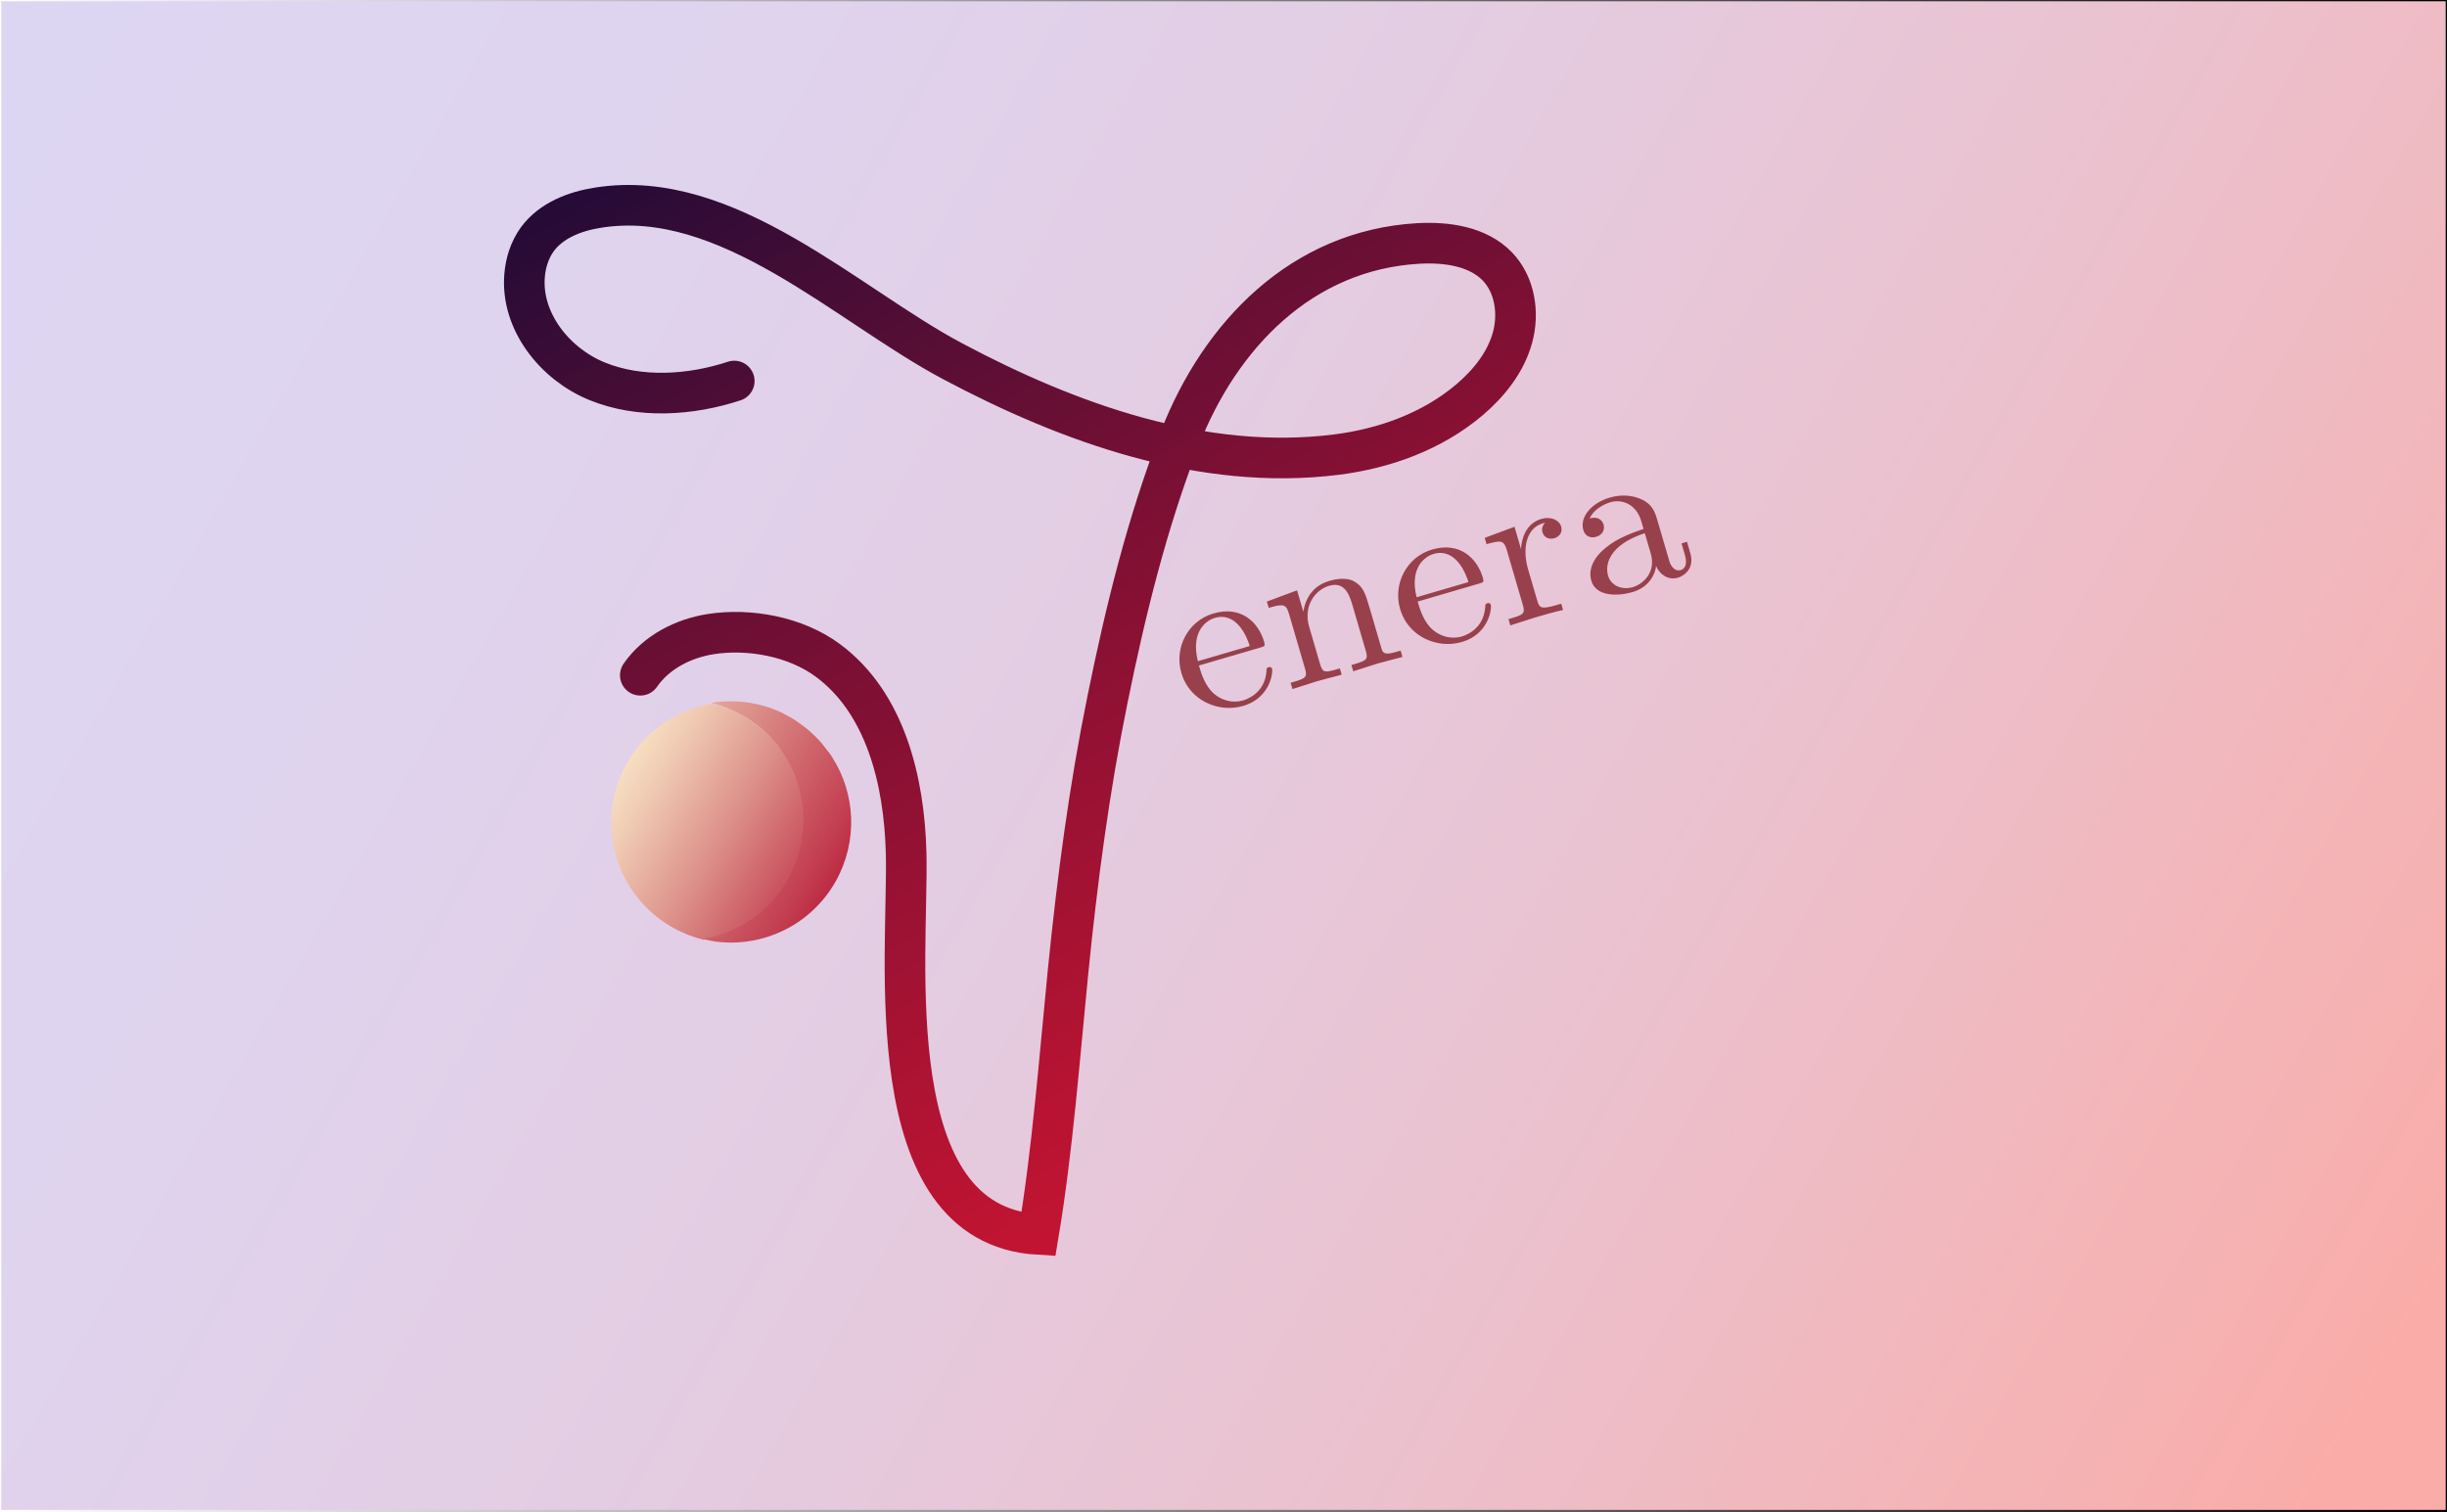
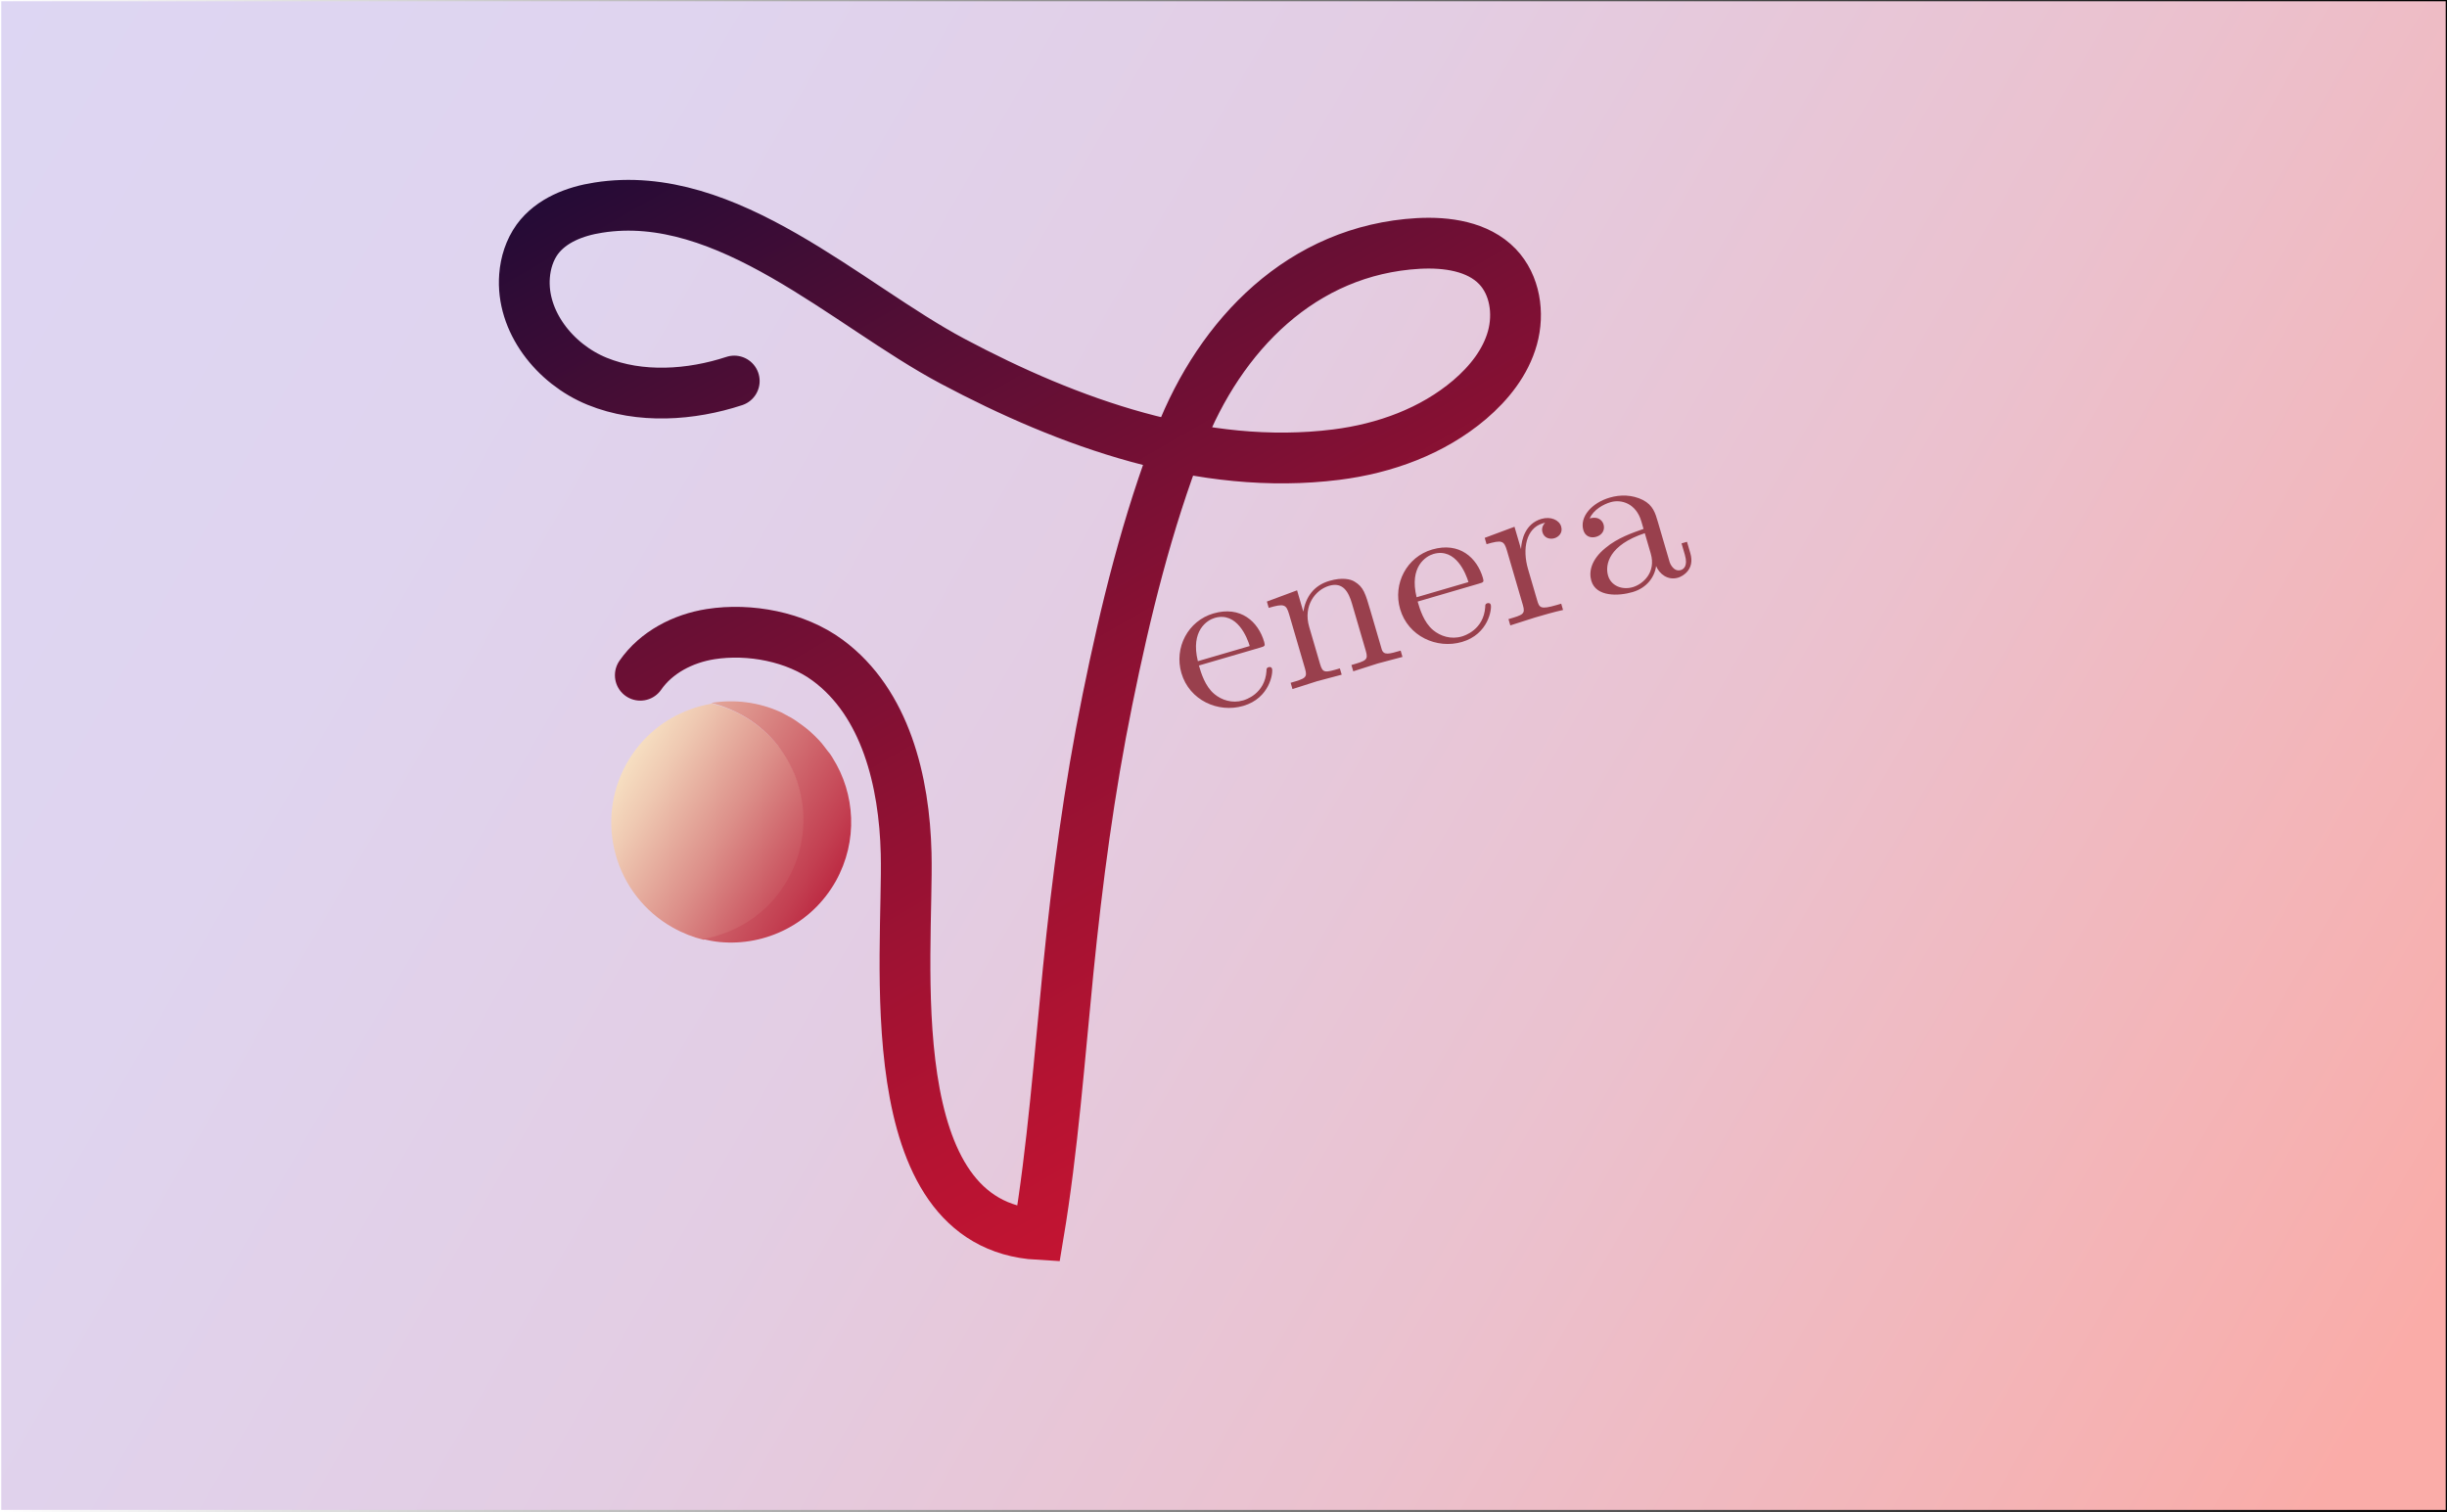
<svg xmlns="http://www.w3.org/2000/svg" version="1.1" id="MainLogo" x="0px" y="0px" viewBox="0 0 963.8 595.3" style="enable-background:new 0 0 963.8 595.3;" xml:space="preserve">
  <style type="text/css">
	.st0{fill:url(#SVGID_1_);stroke:url(#SVGID_2_);stroke-miterlimit:10;}
	.st1{fill:url(#SVGID_3_);}
	.st2{fill:url(#SVGID_4_);}
- 	.st3{fill:none;stroke:url(#V_1_);stroke-width:16;stroke-linecap:round;stroke-miterlimit:10;}
+ 	.st3{fill:none;stroke:url(#V_1_);stroke-width:20;stroke-linecap:round;stroke-miterlimit:10;}
	.st4{fill:#99404D;}
	.st5{font-family:'CambriaMath';}
	.st6{font-size:83.326px;}
</style>
  <g id="Layer_3">
    <linearGradient id="SVGID_1_" gradientUnits="userSpaceOnUse" x1="962.695" y1="20.043" x2="-19.651" y2="587.201" gradientTransform="matrix(1 0 0 -1 0 595.2756)">
      <stop offset="2.930000e-02" style="stop-color:#FAACA8" />
      <stop offset="9.300000e-02" style="stop-color:#F6B1B1" />
      <stop offset="0.323" style="stop-color:#EBC1CE" />
      <stop offset="0.553" style="stop-color:#E3CDE3" />
      <stop offset="0.78" style="stop-color:#DFD4EF" />
      <stop offset="1" style="stop-color:#DDD6F3" />
    </linearGradient>
    <linearGradient id="SVGID_2_" gradientUnits="userSpaceOnUse" x1="-0.5" y1="297.636" x2="964.28" y2="297.636" gradientTransform="matrix(1 0 0 -1 0 595.2756)">
      <stop offset="0" style="stop-color:#FFFFFF" />
      <stop offset="1" style="stop-color:#000000" />
    </linearGradient>
    <rect y="0" class="st0" width="963.8" height="595.3" />
  </g>
  <g id="logo">
    <g id="Planet">
      <linearGradient id="SVGID_3_" gradientUnits="userSpaceOnUse" x1="253.111" y1="352.026" x2="300.231" y2="226.082" gradientTransform="matrix(0.7782 -0.628 -0.628 -0.7782 251.9468 721.6976)">
        <stop offset="1.281658e-06" style="stop-color:#FFFBD5" />
        <stop offset="9.550000e-02" style="stop-color:#FBEDCB" />
        <stop offset="0.275" style="stop-color:#EFC9B2" />
        <stop offset="0.519" style="stop-color:#DC8F89" />
        <stop offset="0.815" style="stop-color:#C33F51" />
        <stop offset="1" style="stop-color:#B51534" />
        <stop offset="1" style="stop-color:#B20A2C" />
        <stop offset="1" style="stop-color:#DD1818" />
        <stop offset="1" style="stop-color:#B20A2C" />
      </linearGradient>
      <path class="st1" d="M280.5,277.2c15.7,3.8,29.1,15.6,34.2,32.2c7.7,25-6.4,51.6-31.4,59.3c-2.1,0.6-4.1,1.1-6.2,1.5    c-4.1-1-8.2-2.6-12.1-4.8c-22.8-12.8-31-41.7-18.2-64.6c11.5-20.6,36.1-29.2,57.6-21.4C296.7,276.7,288.5,275.9,280.5,277.2z" />
      <linearGradient id="SVGID_4_" gradientUnits="userSpaceOnUse" x1="243.369" y1="381.735" x2="301.563" y2="226.194" gradientTransform="matrix(0.7782 -0.628 -0.628 -0.7782 251.9468 721.6976)">
        <stop offset="9.550000e-02" style="stop-color:#FBEDCB" />
        <stop offset="0.275" style="stop-color:#EFC9B2" />
        <stop offset="0.519" style="stop-color:#DC8F89" />
        <stop offset="0.826" style="stop-color:#C33F51" />
        <stop offset="1" style="stop-color:#B20A2C" />
        <stop offset="1" style="stop-color:#DD1818" />
        <stop offset="1" style="stop-color:#B20A2C" />
      </linearGradient>
      <path class="st2" d="M326.2,296.1c0.1,0.1,0.1,0.2,0.2,0.2c0.2,0.3,0.4,0.5,0.6,0.8c0.1,0.1,0.2,0.2,0.2,0.3    c0.2,0.3,0.4,0.6,0.6,0.9c0.1,0.1,0.1,0.2,0.1,0.2c9,14.2,10.1,32.8,1.3,48.6c-9.5,16.9-27.7,25.7-45.7,24    c-0.6-0.1-1.2-0.1-1.7-0.2c-0.6-0.1-1.2-0.2-1.8-0.3c-0.5-0.1-0.9-0.2-1.4-0.3c-0.2,0-0.4-0.1-0.5-0.1c-0.4-0.1-0.9-0.2-1.3-0.3    c2.1-0.3,4.1-0.8,6.2-1.5c5-1.5,9.7-3.9,13.9-6.9c4.1-3,7.7-6.6,10.6-10.7c2.9-4.1,5.2-8.6,6.7-13.3c1.9-5.9,2.6-12.3,2.1-18.5    c-0.6-6.3-2.3-12.4-5.3-18c-1.4-2.7-3.1-5.2-4.9-7.6c-3.3-4.1-7.3-7.7-11.8-10.5c-4.4-2.7-9.2-4.8-14.2-6    c9.2-1.5,18.6-0.3,27.1,3.5c0.5,0.2,0.9,0.4,1.4,0.7c0.4,0.2,0.8,0.4,1.1,0.6c0.2,0.1,0.5,0.2,0.7,0.4c0.2,0.1,0.4,0.2,0.6,0.3    c0.1,0.1,0.3,0.1,0.4,0.2c0.4,0.3,0.9,0.5,1.3,0.8c0.4,0.3,0.8,0.5,1.2,0.8c0,0,0.1,0,0.1,0.1c0.4,0.3,0.9,0.6,1.3,0.9    c0.9,0.6,1.7,1.3,2.5,1.9c0.4,0.3,0.8,0.7,1.2,1c0.5,0.5,1.1,1,1.6,1.5c0.4,0.3,0.7,0.7,1,1c0.2,0.2,0.3,0.3,0.5,0.5    c0.4,0.4,0.8,0.8,1.1,1.2c0.1,0.1,0.2,0.2,0.3,0.3C324.5,293.9,325.4,295,326.2,296.1z" />
    </g>
-     <linearGradient id="V_1_" gradientUnits="userSpaceOnUse" x1="553.841" y1="180.406" x2="324.324" y2="577.942" gradientTransform="matrix(1 0 0 -1 0 595.2756)">
+     <linearGradient id="V_1_" gradientUnits="userSpaceOnUse" x1="555.17" y1="178.105" x2="323.324" y2="579.674" gradientTransform="matrix(1 0 0 -1 0 595.2756)">
      <stop offset="8.477105e-07" style="stop-color:#C31432" />
      <stop offset="0.134" style="stop-color:#B51332" />
      <stop offset="0.386" style="stop-color:#911133" />
      <stop offset="0.725" style="stop-color:#580E35" />
      <stop offset="1" style="stop-color:#240B36" />
      <stop offset="1" style="stop-color:#B80C29" />
      <stop offset="1" style="stop-color:#B20A2C" />
    </linearGradient>
    <path id="V" class="st3" d="M252.2,266c6.3-9.1,16.9-14.5,27.7-16.2c15.3-2.4,33.5,1,46.1,10.3c22.8,16.8,30.2,47.7,30.9,76   c1,40.1-12,146.5,52.1,150.2c5.6-33.5,8.3-69.7,11.7-103.8c3.6-35.9,8.3-71.6,15.5-106.9c7.1-35,15.6-69.6,28.5-102.9   c15.9-40.8,48.1-74.2,94-76.8c11.1-0.6,23.4,1.1,31.1,9.1c6.9,7.2,8.6,18.4,5.9,28.1s-9.2,17.8-16.8,24.3   c-14.7,12.5-33.5,19.3-52.6,21.7c-52.6,6.6-105.4-12.5-151.1-36.8c-41.6-22.1-88.8-68.6-139.6-60.5c-9.1,1.4-18.5,5-24,12.5   c-3,4.2-4.6,9.2-5,14.4c-1.4,17.9,11.9,34.7,28.6,41.5c16.9,6.9,37,5.5,54-0.1" />
    <g id="enera">
      <text transform="matrix(1.0339 -0.3023 0.2807 0.9598 468.0551 283.4401)" class="st4 st5 st6">enera</text>
    </g>
  </g>
</svg>
